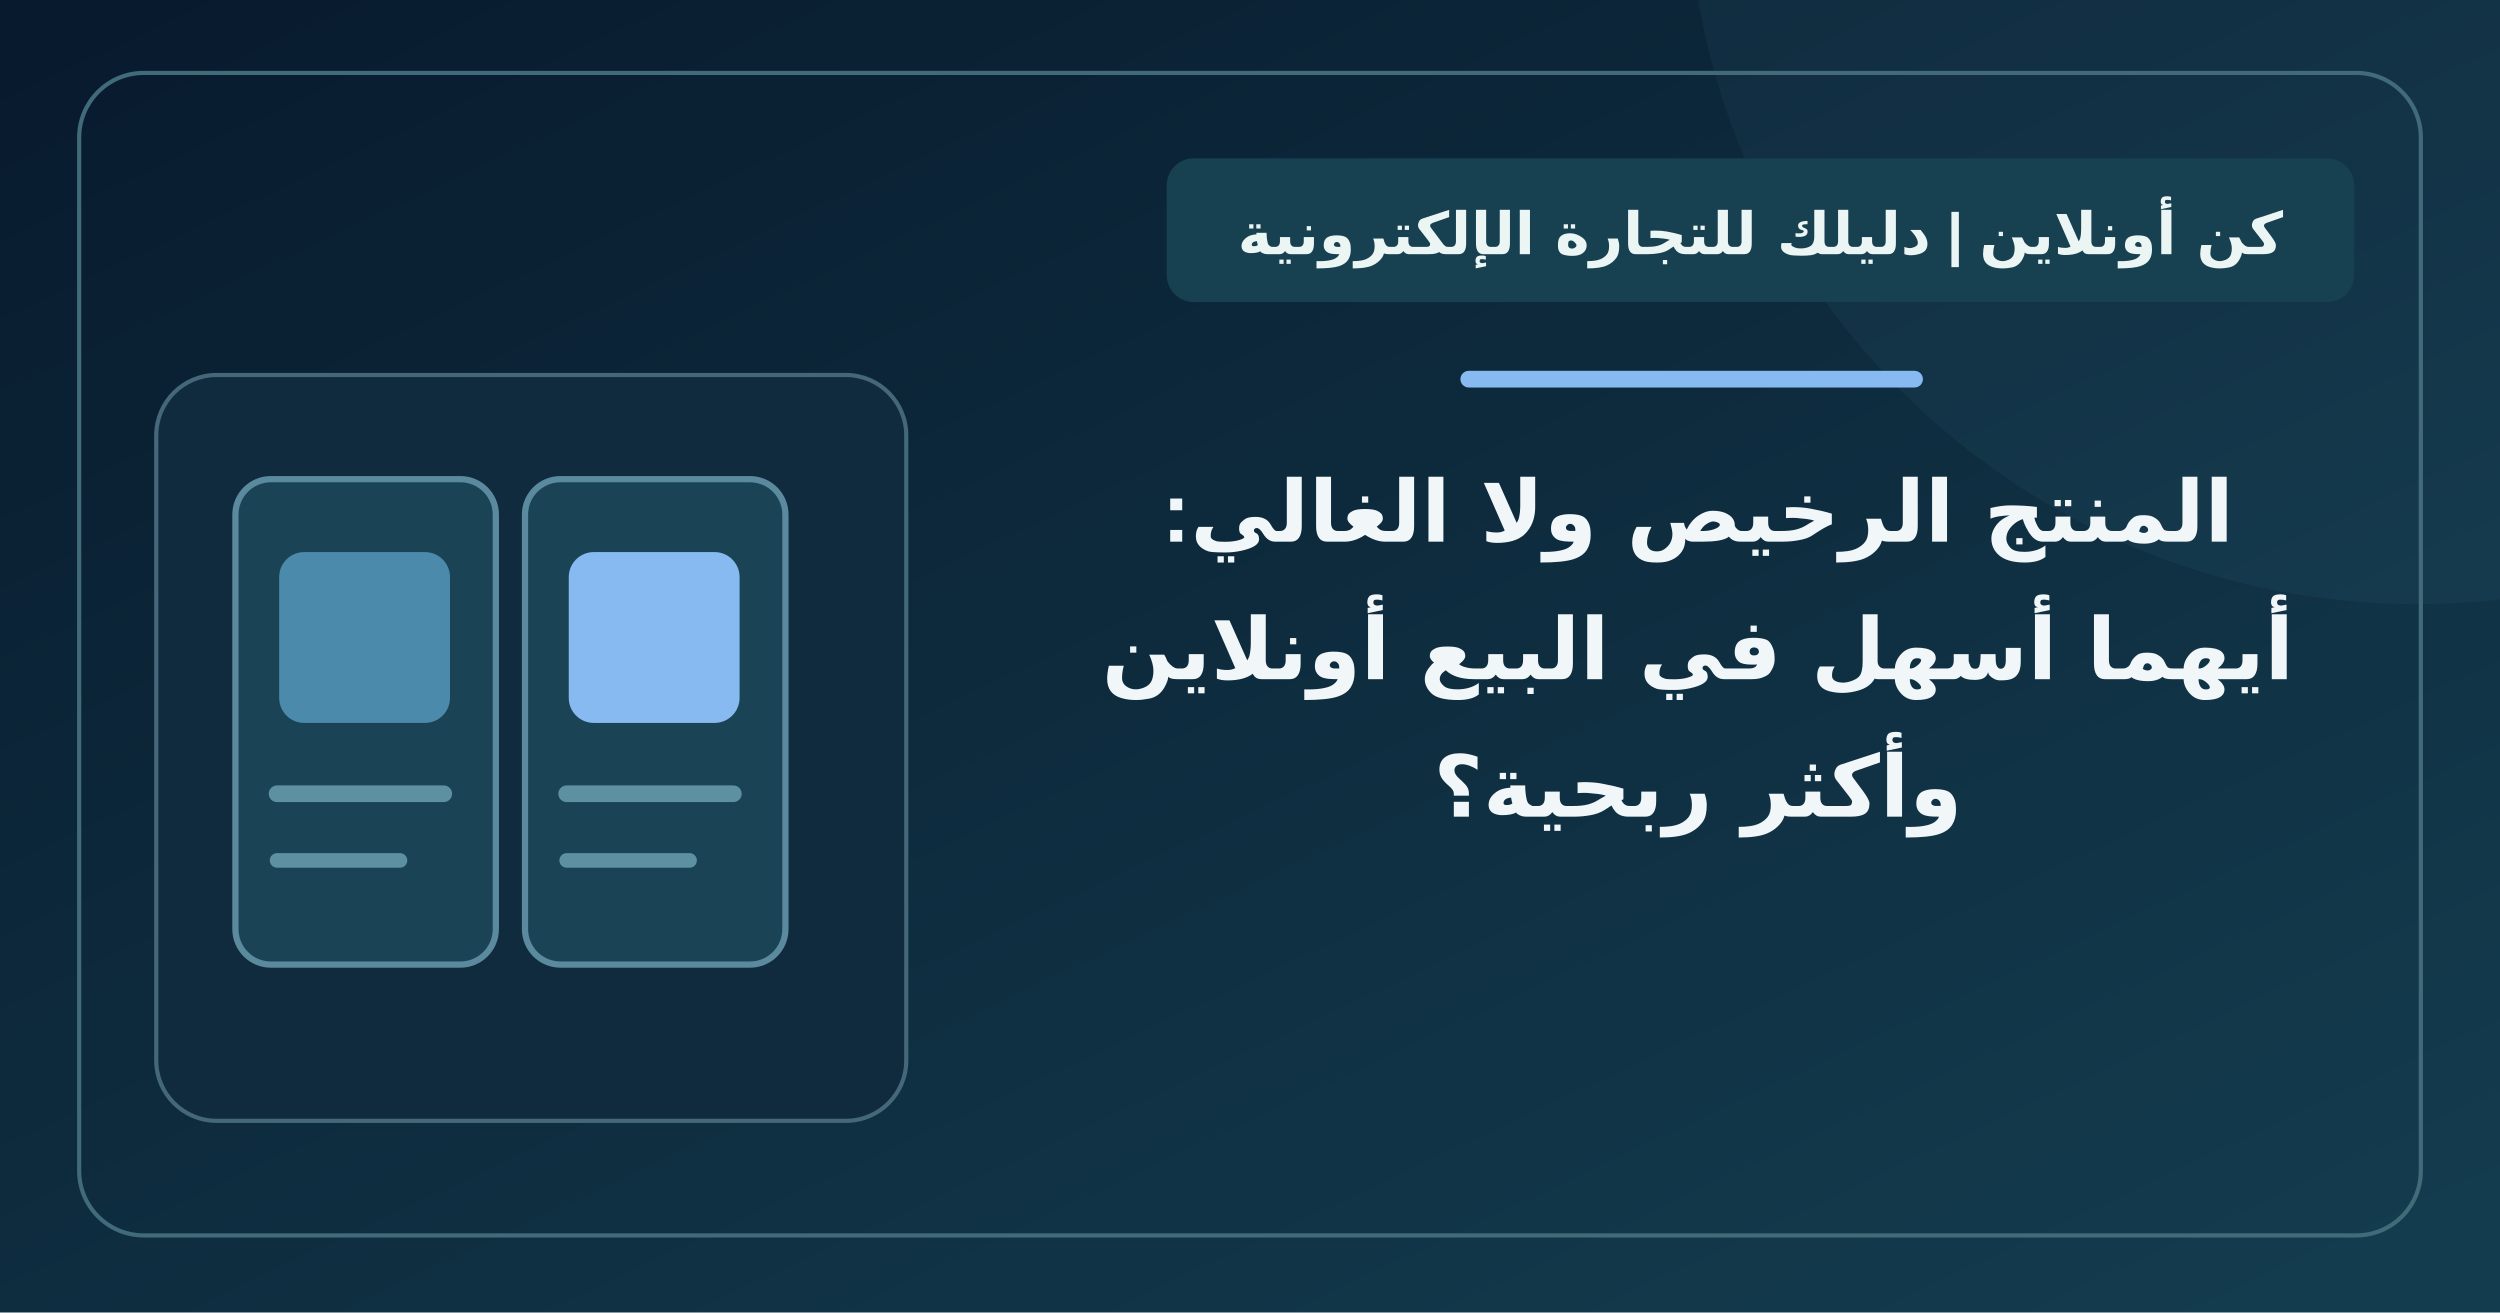
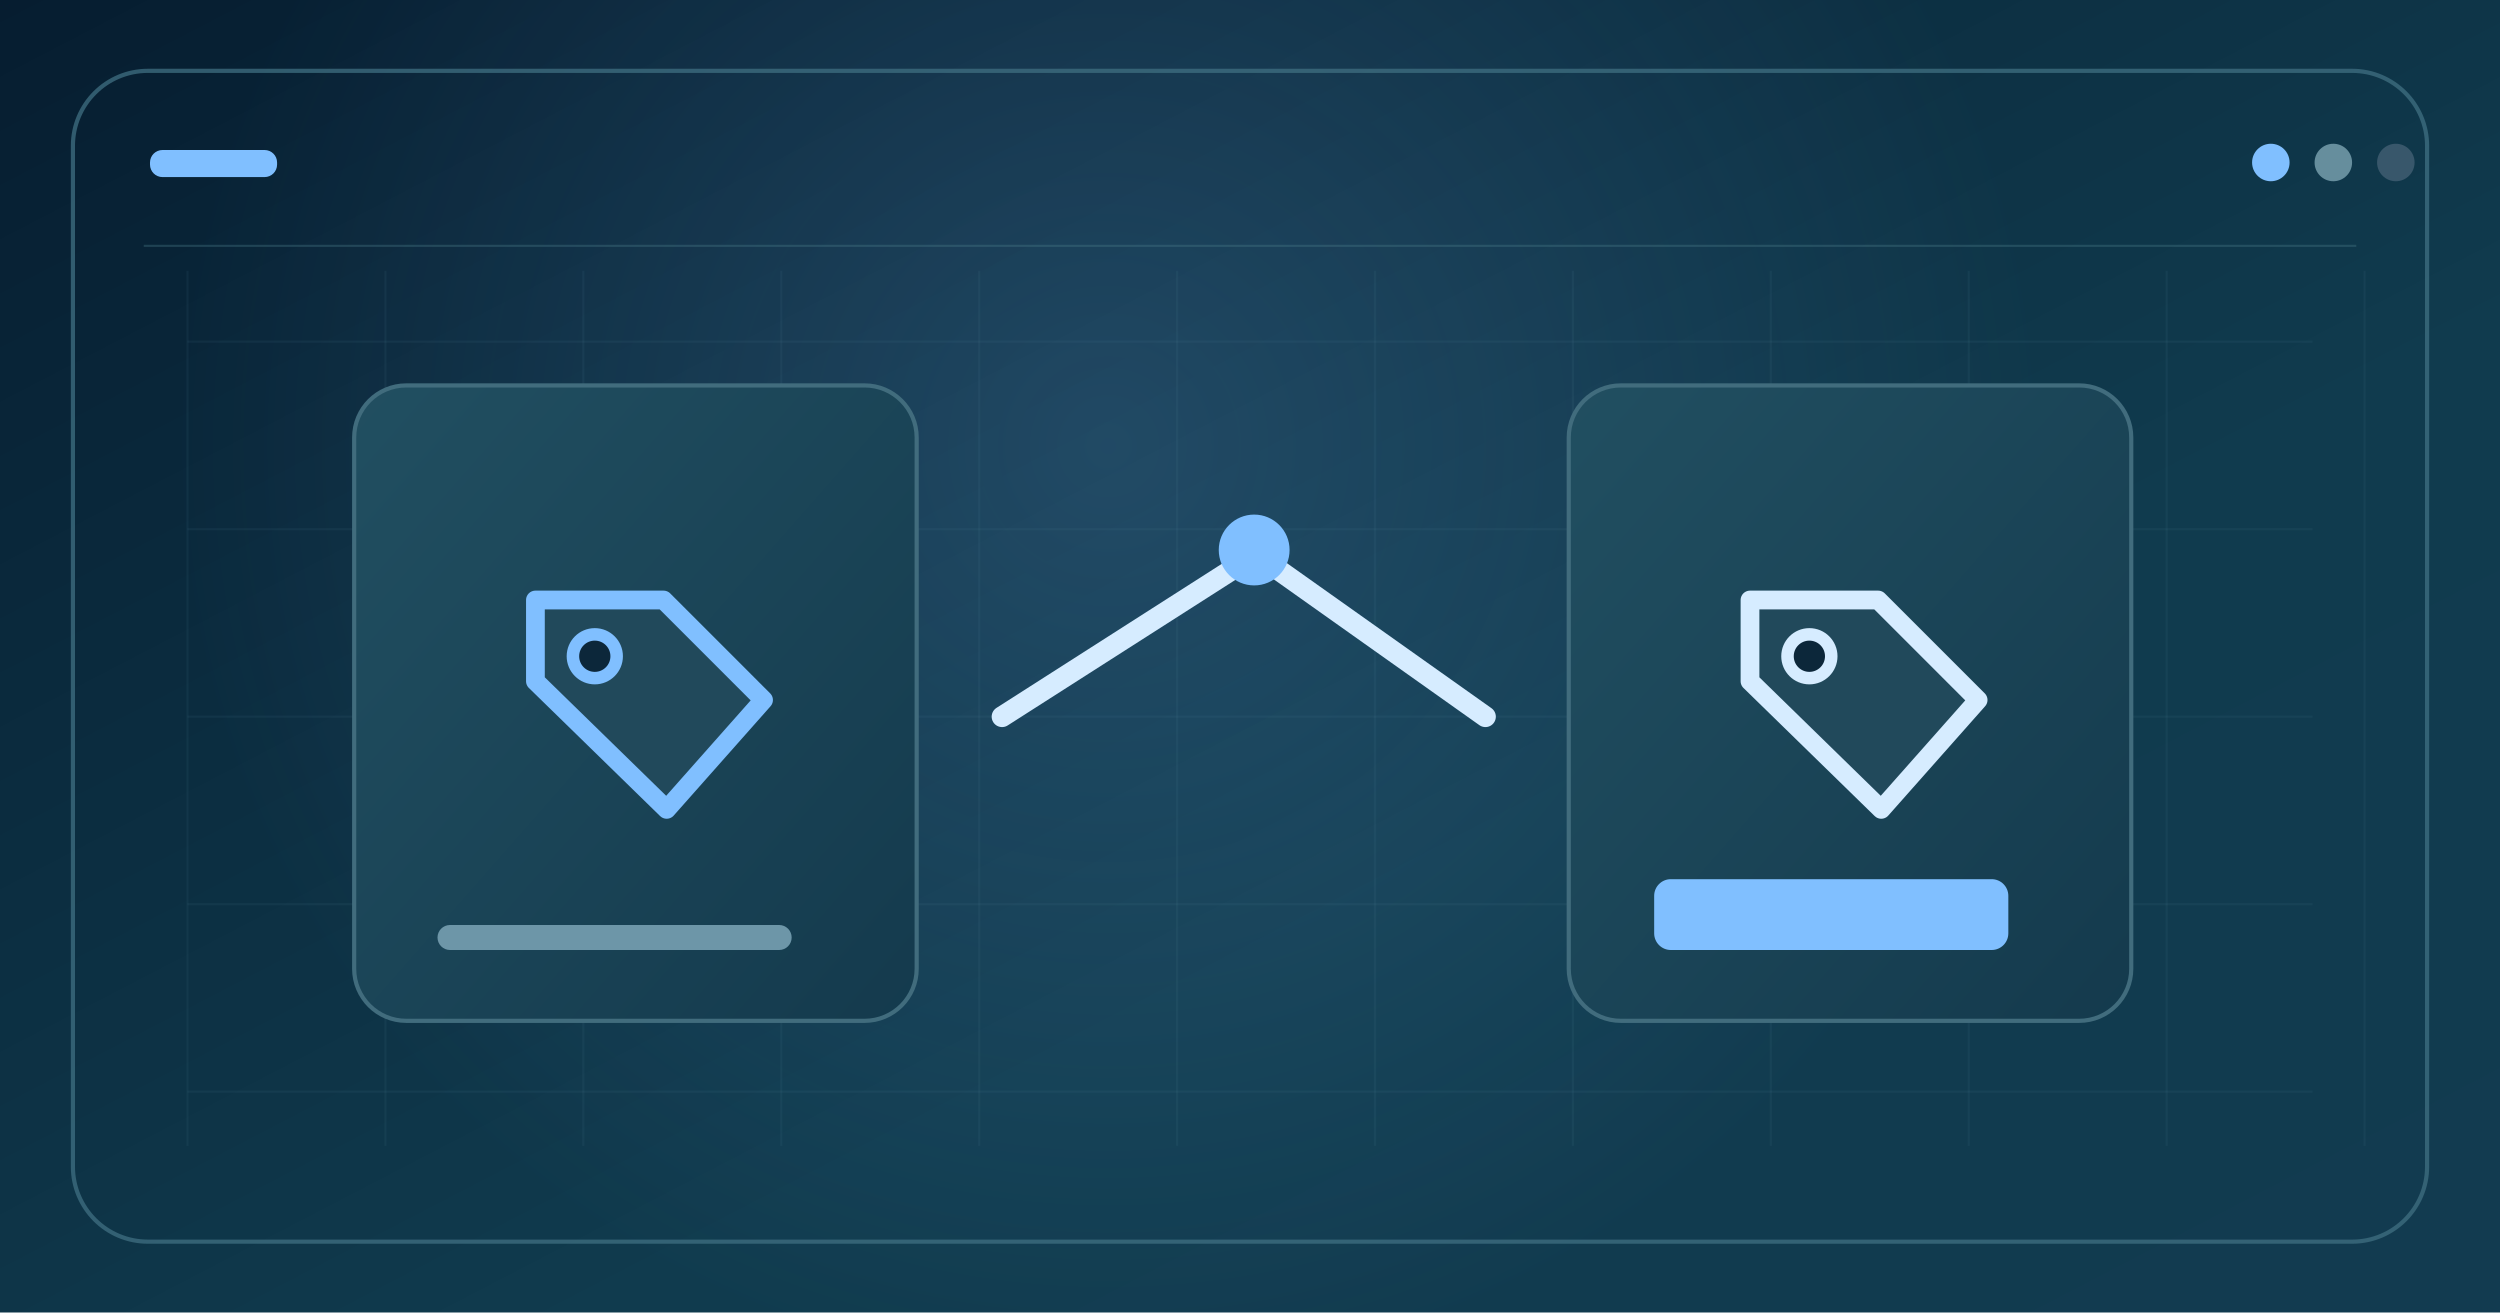
<svg xmlns="http://www.w3.org/2000/svg" width="1200" height="630" viewBox="0 0 1200 630" role="img" aria-labelledby="title desc">
  <defs>
-     <linearGradient id="g" x2=".9" y2="1">
-       <stop stop-color="#081a2d" />
-       <stop offset="1" stop-color="#133c4e" />
+     <linearGradient id="back" x1="0" y1="0" x2="1" y2="1">
+       <stop stop-color="#061d30" />
+       <stop offset=".62" stop-color="#103b4e" />
+       <stop offset="1" stop-color="#123b50" />
    </linearGradient>
+     <linearGradient id="glass" x1="0" y1="0" x2="1" y2="1">
+       <stop stop-color="#214f61" />
+       <stop offset="1" stop-color="#143a4d" />
+     </linearGradient>
+     <radialGradient id="bloom">
+       <stop stop-color="#80bfff" stop-opacity=".18" />
+       <stop offset="1" stop-color="#80bfff" stop-opacity="0" />
+     </radialGradient>
  </defs>
-   <rect width="1200" height="630" fill="url(#g)" />
-   <circle cx="1160" cy="-60" r="350" fill="#87baf1" opacity=".05" />
-   <rect x="38" y="35" width="1124" height="558" rx="31" fill="none" stroke="#426b79" stroke-width="2" />
-   <rect x="75" y="180" width="360" height="358" rx="29" fill="#102b3d" stroke="#446779" stroke-width="2" />
-   <rect x="113" y="230" width="125" height="233" rx="17" fill="#1b4356" stroke="#5b8a9e" stroke-width="3" />
-   <rect x="134" y="265" width="82" height="82" rx="12" fill="#4b8aaa" stroke="none" stroke-width="3" />
-   <path d="M133 381 L213 381" stroke="#5d91a2" stroke-width="8" stroke-linecap="round" fill="none" />
-   <path d="M133 413 L192 413" stroke="#5d91a2" stroke-width="7" stroke-linecap="round" fill="none" />
-   <rect x="252" y="230" width="125" height="233" rx="17" fill="#1b4356" stroke="#5b8a9e" stroke-width="3" />
-   <rect x="273" y="265" width="82" height="82" rx="12" fill="#87baf1" stroke="none" stroke-width="3" />
-   <path d="M272 381 L352 381" stroke="#5d91a2" stroke-width="8" stroke-linecap="round" fill="none" />
-   <path d="M272 413 L331 413" stroke="#5d91a2" stroke-width="7" stroke-linecap="round" fill="none" />
-   <rect x="560" y="76" width="570" height="69" rx="13" fill="#174050" />
-   <text x="845" y="122" text-anchor="middle" direction="rtl" font-family="Cairo,Tajawal,Arial,sans-serif" font-weight="700" font-size="28" fill="#eaf5f4">كن أونلاين | دليلك للتجارة الإلكترونية</text>
-   <rect x="701" y="178" width="222" height="8" rx="4" fill="#87baf1" />
-   <text x="815" y="260" text-anchor="middle" direction="rtl" font-family="Cairo,Tajawal,Arial,sans-serif" font-weight="700" font-size="41" fill="#f1f6f8">المنتج الرخيص ولا الغالي:</text>
-   <text x="815" y="326" text-anchor="middle" direction="rtl" font-family="Cairo,Tajawal,Arial,sans-serif" font-weight="700" font-size="41" fill="#f1f6f8">أيهما أسهل في البيع أونلاين</text>
-   <text x="815" y="392" text-anchor="middle" direction="rtl" font-family="Cairo,Tajawal,Arial,sans-serif" font-weight="700" font-size="41" fill="#f1f6f8">وأكثر ربحية؟</text>
+   <rect width="1200" height="630" fill="url(#back)" />
+   <circle cx="532" cy="214" r="450" fill="url(#bloom)" />
+   <rect x="35" y="34" width="1130" height="562" rx="36" fill="none" stroke="#3f6f81" stroke-width="2" opacity=".75" />
+   <path d="M69 118H1131" stroke="#4c7f8b" stroke-width="1" opacity=".34" />
+   <rect x="72" y="72" width="61" height="13" rx="6" fill="#80bfff" />
+   <circle cx="1090" cy="78" r="9" fill="#80bfff" />
+   <circle cx="1120" cy="78" r="9" fill="#668e9d" />
+   <circle cx="1150" cy="78" r="9" fill="#38576b" />
+   <g stroke="#508396" stroke-opacity=".10" stroke-width="1">
+     <path d="M90 130V550" />
+     <path d="M185 130V550" />
+     <path d="M280 130V550" />
+     <path d="M375 130V550" />
+     <path d="M470 130V550" />
+     <path d="M565 130V550" />
+     <path d="M660 130V550" />
+     <path d="M755 130V550" />
+     <path d="M850 130V550" />
+     <path d="M945 130V550" />
+     <path d="M1040 130V550" />
+     <path d="M1135 130V550" />
+     <path d="M90 164H1110" />
+     <path d="M90 254H1110" />
+     <path d="M90 344H1110" />
+     <path d="M90 434H1110" />
+     <path d="M90 524H1110" />
+   </g>
+   <rect x="170" y="185" width="270" height="305" rx="25" fill="url(#glass)" stroke="#416c7d" stroke-width="2" />
+   <g transform="translate(230 262.5) scale(1.5)">
+     <path d="M18 17H59L91 49L60 84L18 43Z" fill="#21495b" stroke="#80bfff" stroke-width="6" stroke-linecap="round" stroke-linejoin="round" />
+     <circle cx="37" cy="35" r="7" fill="#0c273a" stroke="#80bfff" stroke-width="4" />
+   </g>
+   <rect x="210" y="444" width="170" height="12" rx="6" fill="#6d96a8" stroke="none" stroke-width="0" />
+   <rect x="753" y="185" width="270" height="305" rx="25" fill="url(#glass)" stroke="#416c7d" stroke-width="2" />
+   <g transform="translate(813 262.5) scale(1.5)">
+     <path d="M18 17H59L91 49L60 84L18 43Z" fill="#21495b" stroke="#d6ecff" stroke-width="6" stroke-linecap="round" stroke-linejoin="round" />
+     <circle cx="37" cy="35" r="7" fill="#0c273a" stroke="#d6ecff" stroke-width="4" />
+   </g>
+   <rect x="794" y="422" width="170" height="34" rx="8" fill="#80bfff" stroke="none" stroke-width="0" />
+   <path d="M481 344L603 266L713 344" fill="none" stroke="#d6ecff" stroke-width="10" stroke-linecap="round" stroke-linejoin="round" />
+   <circle cx="602" cy="264" r="17" fill="#80bfff" stroke="none" stroke-width="0" />
</svg>
